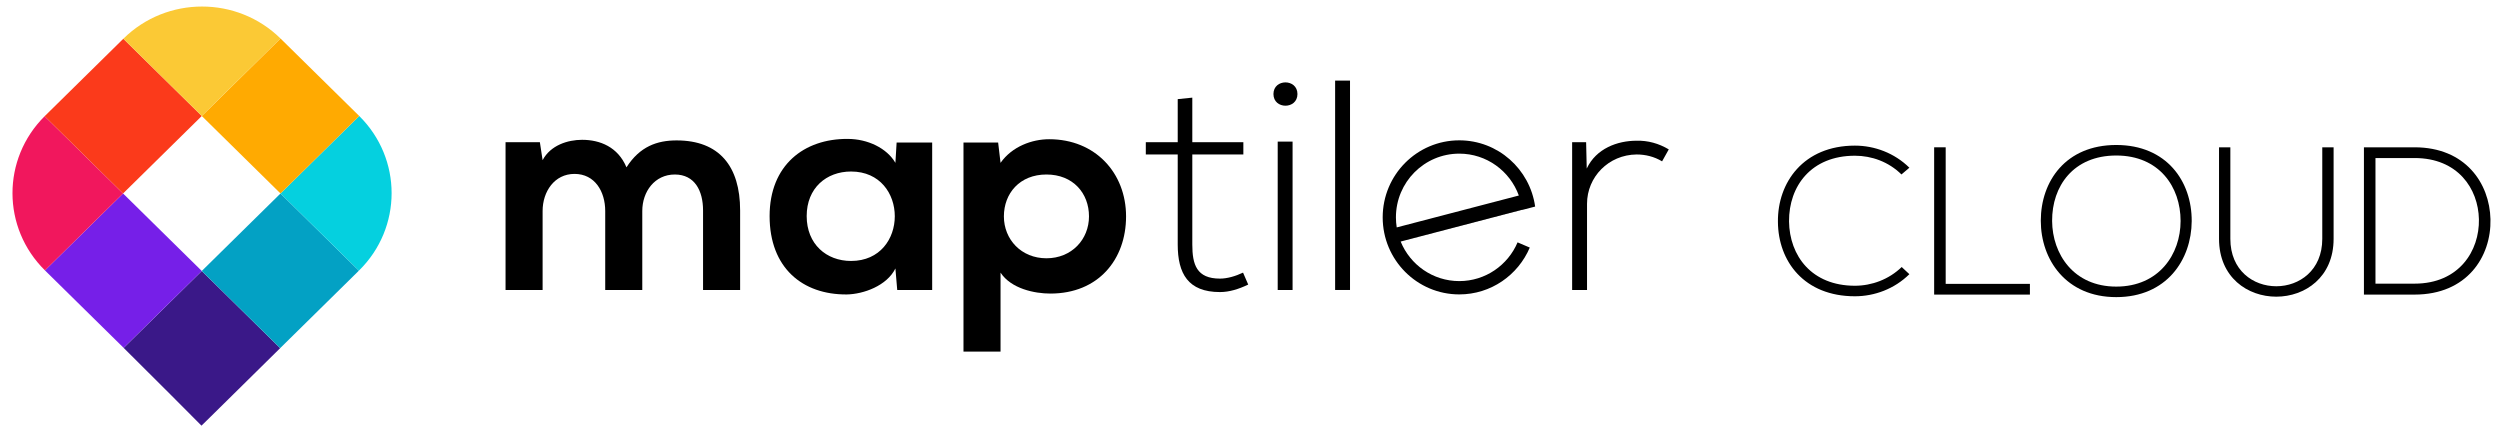
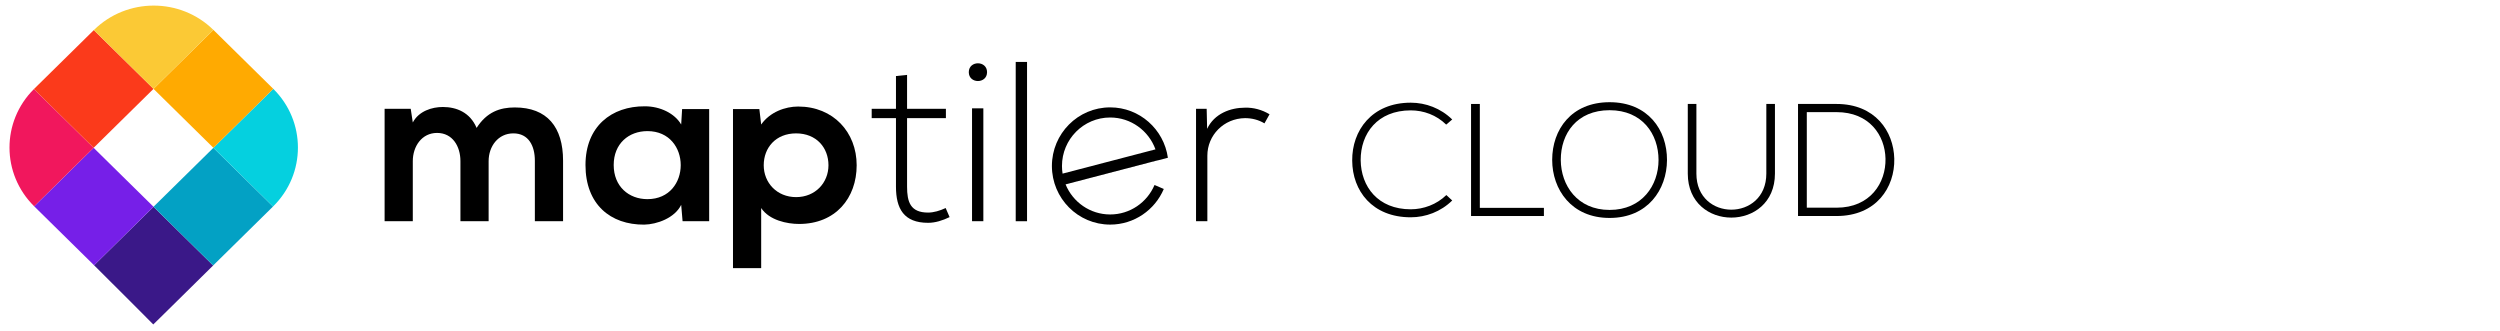
- <svg xmlns="http://www.w3.org/2000/svg" id="cloud" width="318" height="55" viewBox="0 0 318 55" fill="none">
-   <path d="M15.728 44.25C18.433 46.913 25.631 54.136 25.628 54.143C25.602 54.19 32.78 47.096 35.639 44.283L25.666 34.467L15.728 44.25Z" fill="#3A1888" />
-   <path d="M25.666 34.467L35.639 44.283C35.654 44.267 35.672 44.248 35.688 44.234L45.651 34.427L35.679 24.61L25.666 34.467Z" fill="#03A1C4" />
-   <path d="M45.651 34.427L45.677 34.401C51.187 28.976 51.191 20.184 45.693 14.753L35.679 24.61L45.651 34.427Z" fill="#05D0DF" />
-   <path d="M15.653 24.61L5.717 34.392C5.719 34.394 5.72 34.398 5.724 34.401L15.712 44.234C15.717 44.239 15.723 44.244 15.729 44.25L25.666 34.467L15.653 24.61Z" fill="#761FE8" />
-   <path d="M25.666 14.753L35.679 24.611L45.693 14.753C45.685 14.748 45.682 14.743 45.676 14.737L35.688 4.905C35.686 4.901 35.682 4.899 35.679 4.896L25.666 14.753Z" fill="#FFAA01" />
-   <path d="M5.674 14.787C0.212 20.218 0.226 28.978 5.717 34.392L15.652 24.611L5.674 14.787Z" fill="#F1175D" />
-   <path d="M25.666 14.753L15.687 4.93L5.724 14.737C5.707 14.753 5.691 14.771 5.674 14.787L15.652 24.611L25.666 14.753Z" fill="#FB3A1B" />
-   <path d="M35.679 4.896C30.162 -0.526 21.226 -0.522 15.712 4.904L15.687 4.929L25.666 14.753L35.679 4.896Z" fill="#FBC935" />
-   <path d="M76.984 36.885V26.839C76.984 24.366 75.669 22.121 73.078 22.121C70.526 22.121 69.02 24.366 69.02 26.839V36.885H64.306V18.088H68.672L69.02 20.373C70.026 18.469 72.228 17.784 74.043 17.784C76.326 17.784 78.606 18.698 79.688 21.285C81.389 18.621 83.594 17.86 86.065 17.86C91.478 17.86 94.144 21.132 94.144 26.764V36.885H89.428V26.764C89.428 24.291 88.385 22.197 85.836 22.197C83.283 22.197 81.698 24.366 81.698 26.839V36.885H76.984Z" fill="currentColor" />
-   <path d="M114.05 18.127H118.573V36.884H114.127L113.895 34.146C112.814 36.352 109.838 37.416 107.711 37.455C102.07 37.494 97.894 34.068 97.894 27.485C97.894 21.018 102.263 17.633 107.829 17.67C110.379 17.67 112.813 18.849 113.895 20.714L114.05 18.127ZM102.61 27.486C102.61 31.062 105.122 33.194 108.253 33.194C115.673 33.194 115.673 21.817 108.253 21.817C105.122 21.817 102.61 23.91 102.61 27.486Z" fill="currentColor" />
-   <path d="M122.555 44.726V18.128H126.963L127.269 20.715C128.739 18.621 131.291 17.709 133.455 17.709C139.328 17.709 143.235 22.009 143.235 27.525C143.235 33.004 139.716 37.342 133.609 37.342C131.601 37.342 128.623 36.731 127.269 34.678V44.725H122.555V44.726ZM138.52 27.525C138.52 24.596 136.509 22.197 133.108 22.197C129.706 22.197 127.695 24.596 127.695 27.525C127.695 30.453 129.899 32.853 133.108 32.853C136.317 32.853 138.52 30.454 138.52 27.525Z" fill="currentColor" />
-   <path d="M151.661 12.42V18.088H158.155V19.648H151.661V31.101C151.661 33.65 152.203 35.439 155.179 35.439C156.106 35.439 157.15 35.134 158.116 34.678L158.773 36.197C157.574 36.772 156.375 37.151 155.179 37.151C151.121 37.151 149.806 34.792 149.806 31.101V19.648H145.747V18.089H149.806V12.61L151.661 12.42Z" fill="currentColor" />
-   <path d="M165.036 11.963C165.036 13.941 161.982 13.941 161.982 11.963C161.982 9.985 165.036 9.985 165.036 11.963ZM162.524 18.013V36.885H164.416V18.013H162.524Z" fill="currentColor" />
-   <path d="M171.722 10.252V36.885H169.828V10.252H171.722Z" fill="currentColor" />
-   <path d="M201.755 18.088L201.832 21.439C203.031 18.887 205.737 17.899 208.172 17.899C209.603 17.861 210.991 18.241 212.268 19.003L211.417 20.525C210.415 19.916 209.291 19.649 208.172 19.649C204.614 19.688 201.87 22.502 201.87 25.928V36.885H199.976V18.088H201.755Z" fill="currentColor" />
-   <path d="M178.163 30.673C178.164 30.675 178.166 30.677 178.166 30.679L193.625 26.651C193.624 26.645 193.623 26.639 193.623 26.634L178.163 30.673Z" fill="currentColor" />
-   <path d="M185.621 35.755C182.256 35.755 179.373 33.679 178.167 30.731H178.156L178.165 30.73C178.165 30.729 178.164 30.727 178.163 30.725L193.622 26.685C193.622 26.692 193.623 26.698 193.624 26.704L195.27 26.275C194.605 21.514 190.539 17.85 185.621 17.85C180.239 17.85 175.878 22.237 175.878 27.649C175.878 33.06 180.239 37.449 185.621 37.449C189.646 37.449 193.101 34.993 194.587 31.491L193.036 30.828C191.808 33.723 188.95 35.755 185.621 35.755ZM177.562 27.648C177.562 23.172 181.17 19.543 185.621 19.543C189.101 19.543 192.066 21.761 193.195 24.87L177.663 28.927C177.597 28.51 177.562 28.084 177.562 27.648Z" fill="currentColor" />
-   <path d="M242.873 34.876C240.969 36.75 238.442 37.686 235.94 37.686C229.523 37.686 226.178 33.27 226.152 28.211C226.098 23.206 229.415 18.523 235.94 18.523C238.442 18.523 240.969 19.459 242.873 21.333L241.866 22.19C240.236 20.583 238.088 19.808 235.94 19.808C230.393 19.808 227.539 23.661 227.566 28.159C227.621 32.547 230.448 36.347 235.94 36.347C238.088 36.347 240.263 35.545 241.895 33.966L242.873 34.876Z" fill="currentColor" />
-   <path d="M247.491 18.737V36.108H258.204V37.472H246.024V18.737H247.491Z" fill="currentColor" />
-   <path d="M278.785 28.131C278.757 33.056 275.577 37.794 269.187 37.794C262.798 37.794 259.589 33.029 259.589 28.078C259.589 23.046 262.771 18.442 269.187 18.442C275.603 18.442 278.811 23.073 278.785 28.131ZM261.029 28.105C261.057 32.334 263.775 36.455 269.187 36.455C274.625 36.455 277.371 32.334 277.371 28.105C277.371 23.769 274.652 19.781 269.187 19.781C263.722 19.781 261.003 23.689 261.029 28.105Z" fill="currentColor" />
-   <path d="M296.834 18.737V30.381C296.834 40.176 282.261 40.204 282.261 30.381V18.737H283.701V30.381C283.701 38.437 295.393 38.409 295.393 30.381V18.737H296.834Z" fill="currentColor" />
-   <path d="M316.788 27.891C316.897 32.654 313.797 37.472 307.136 37.472C304.987 37.472 302.84 37.472 300.692 37.472V18.737C302.84 18.737 304.987 18.737 307.136 18.737C313.58 18.737 316.679 23.287 316.788 27.891ZM302.16 20.102V36.08H307.136C312.791 36.08 315.401 31.905 315.319 27.891C315.238 23.983 312.627 20.102 307.136 20.102H302.16Z" fill="currentColor" />
+ <svg xmlns="http://www.w3.org/2000/svg" id="cloud" width="318" height="42" viewBox="0 0 318 42" fill="none">
+   <path d="M11.965 33.743C14.023 35.769 19.5 41.264 19.497 41.269C19.477 41.305 24.938 35.908 27.113 33.768L19.526 26.3L11.965 33.743Z" fill="#3A1888" />
+   <path d="M19.526 26.3L27.113 33.768C27.124 33.756 27.138 33.741 27.15 33.731L34.73 26.27L27.143 18.802L19.526 26.3Z" fill="#03A1C4" />
+   <path d="M34.73 26.27L34.749 26.25C38.942 22.123 38.945 15.435 34.762 11.302L27.144 18.802L34.73 26.27Z" fill="#05D0DF" />
+   <path d="M11.908 18.802L4.349 26.243C4.351 26.245 4.352 26.248 4.355 26.25L11.953 33.73C11.957 33.734 11.961 33.738 11.966 33.743L19.526 26.3L11.908 18.802Z" fill="#761FE8" />
+   <path d="M19.526 11.303L27.143 18.802L34.762 11.303C34.755 11.298 34.753 11.295 34.749 11.29L27.15 3.81C27.149 3.808 27.146 3.806 27.144 3.804L19.526 11.303Z" fill="#FFAA01" />
+   <path d="M4.317 11.329C0.161 15.46 0.172 22.124 4.349 26.243L11.908 18.802L4.317 11.329Z" fill="#F1175D" />
+   <path d="M19.526 11.303L11.934 3.829L4.354 11.29C4.341 11.303 4.33 11.317 4.316 11.329L11.908 18.802L19.526 11.303Z" fill="#FB3A1B" />
+   <path d="M27.143 3.804C22.946 -0.321 16.148 -0.319 11.953 3.81L11.934 3.829L19.526 11.303L27.143 3.804Z" fill="#FBC935" />
+   <path d="M58.567 28.14V20.497C58.567 18.616 57.566 16.908 55.595 16.908C53.654 16.908 52.508 18.616 52.508 20.497V28.14H48.922V13.84H52.244L52.508 15.578C53.273 14.129 54.949 13.609 56.33 13.609C58.066 13.609 59.8 14.304 60.624 16.271C61.918 14.245 63.596 13.667 65.476 13.667C69.594 13.667 71.622 16.155 71.622 20.44V28.14H68.034V20.44C68.034 18.559 67.24 16.965 65.301 16.965C63.359 16.965 62.153 18.616 62.153 20.497V28.14H58.567Z" fill="currentColor" />
+   <path d="M86.765 13.87H90.206V28.139H86.824L86.647 26.056C85.825 27.734 83.561 28.544 81.943 28.573C77.651 28.603 74.474 25.997 74.474 20.989C74.474 16.069 77.798 13.493 82.033 13.522C83.973 13.522 85.824 14.419 86.647 15.838L86.765 13.87ZM78.062 20.989C78.062 23.71 79.973 25.331 82.355 25.331C88 25.331 88 16.677 82.355 16.677C79.973 16.677 78.062 18.269 78.062 20.989Z" fill="currentColor" />
+   <path d="M93.236 34.105V13.87H96.589L96.822 15.838C97.94 14.245 99.882 13.551 101.528 13.551C105.996 13.551 108.968 16.822 108.968 21.019C108.968 25.187 106.291 28.487 101.645 28.487C100.117 28.487 97.852 28.023 96.822 26.461V34.104H93.236V34.105ZM105.381 21.019C105.381 18.791 103.851 16.966 101.264 16.966C98.676 16.966 97.146 18.791 97.146 21.019C97.146 23.247 98.823 25.073 101.264 25.073C103.705 25.073 105.381 23.247 105.381 21.019Z" fill="currentColor" />
+   <path d="M115.379 9.528V13.84H120.319V15.026H115.379V23.739C115.379 25.679 115.791 27.04 118.055 27.04C118.76 27.04 119.554 26.808 120.289 26.461L120.789 27.617C119.877 28.054 118.965 28.342 118.055 28.342C114.968 28.342 113.967 26.547 113.967 23.74V15.027H110.879V13.84H113.967V9.672L115.379 9.528Z" fill="currentColor" />
+   <path d="M125.554 9.18C125.554 10.685 123.23 10.685 123.23 9.18C123.23 7.675 125.554 7.675 125.554 9.18ZM123.643 13.782V28.14H125.082V13.782H123.643Z" fill="currentColor" />
+   <path d="M130.64 7.878V28.14H129.199V7.878H130.64Z" fill="currentColor" />
+   <path d="M153.488 13.84L153.547 16.389C154.459 14.448 156.518 13.696 158.37 13.696C159.459 13.667 160.515 13.956 161.486 14.536L160.839 15.693C160.076 15.23 159.221 15.027 158.37 15.027C155.663 15.057 153.576 17.198 153.576 19.804V28.14H152.135V13.84H153.488Z" fill="currentColor" />
+   <path d="M135.54 23.414C135.541 23.415 135.543 23.417 135.543 23.418L147.303 20.354C147.302 20.349 147.302 20.345 147.302 20.341L135.54 23.414Z" fill="currentColor" />
+   <path d="M141.214 27.28C138.654 27.28 136.461 25.701 135.543 23.458H135.535L135.542 23.457C135.542 23.456 135.541 23.455 135.54 23.454L147.301 20.38C147.301 20.386 147.302 20.39 147.303 20.394L148.555 20.068C148.049 16.446 144.956 13.658 141.214 13.658C137.12 13.658 133.802 16.996 133.802 21.113C133.802 25.23 137.12 28.569 141.214 28.569C144.276 28.569 146.905 26.7 148.035 24.037L146.855 23.532C145.921 25.734 143.747 27.28 141.214 27.28ZM135.083 21.113C135.083 17.708 137.828 14.946 141.214 14.946C143.862 14.946 146.117 16.634 146.976 18.999L135.16 22.085C135.11 21.768 135.083 21.444 135.083 21.113Z" fill="currentColor" />
+   <path d="M184.721 25.502C183.273 26.927 181.35 27.64 179.447 27.64C174.565 27.64 172.02 24.281 172 20.432C171.959 16.624 174.483 13.061 179.447 13.061C181.35 13.061 183.273 13.774 184.721 15.199L183.955 15.851C182.715 14.629 181.081 14.039 179.447 14.039C175.227 14.039 173.056 16.97 173.076 20.392C173.118 23.731 175.269 26.622 179.447 26.622C181.081 26.622 182.736 26.011 183.977 24.81L184.721 25.502Z" fill="currentColor" />
+   <path d="M188.234 13.224V26.439H196.385V27.477H187.118V13.224H188.234Z" fill="currentColor" />
+   <path d="M212.042 20.37C212.021 24.117 209.601 27.722 204.74 27.722C199.88 27.722 197.438 24.097 197.438 20.331C197.438 16.502 199.859 13 204.74 13C209.621 13 212.062 16.523 212.042 20.37ZM198.534 20.351C198.555 23.568 200.623 26.703 204.74 26.703C208.877 26.703 210.966 23.568 210.966 20.351C210.966 17.052 208.898 14.018 204.74 14.018C200.582 14.018 198.514 16.991 198.534 20.351Z" fill="currentColor" />
+   <path d="M225.773 13.224V22.082C225.773 29.534 214.686 29.555 214.686 22.082V13.224H215.782V22.082C215.782 28.212 224.677 28.19 224.677 22.082V13.224H225.773Z" fill="currentColor" />
+   <path d="M240.953 20.188C241.036 23.812 238.678 27.477 233.61 27.477C231.975 27.477 230.342 27.477 228.708 27.477V13.224C230.342 13.224 231.975 13.224 233.61 13.224C238.513 13.224 240.87 16.686 240.953 20.188ZM229.825 14.263V26.418H233.61C237.913 26.418 239.898 23.242 239.836 20.188C239.774 17.215 237.788 14.263 233.61 14.263H229.825Z" fill="currentColor" />
</svg>
